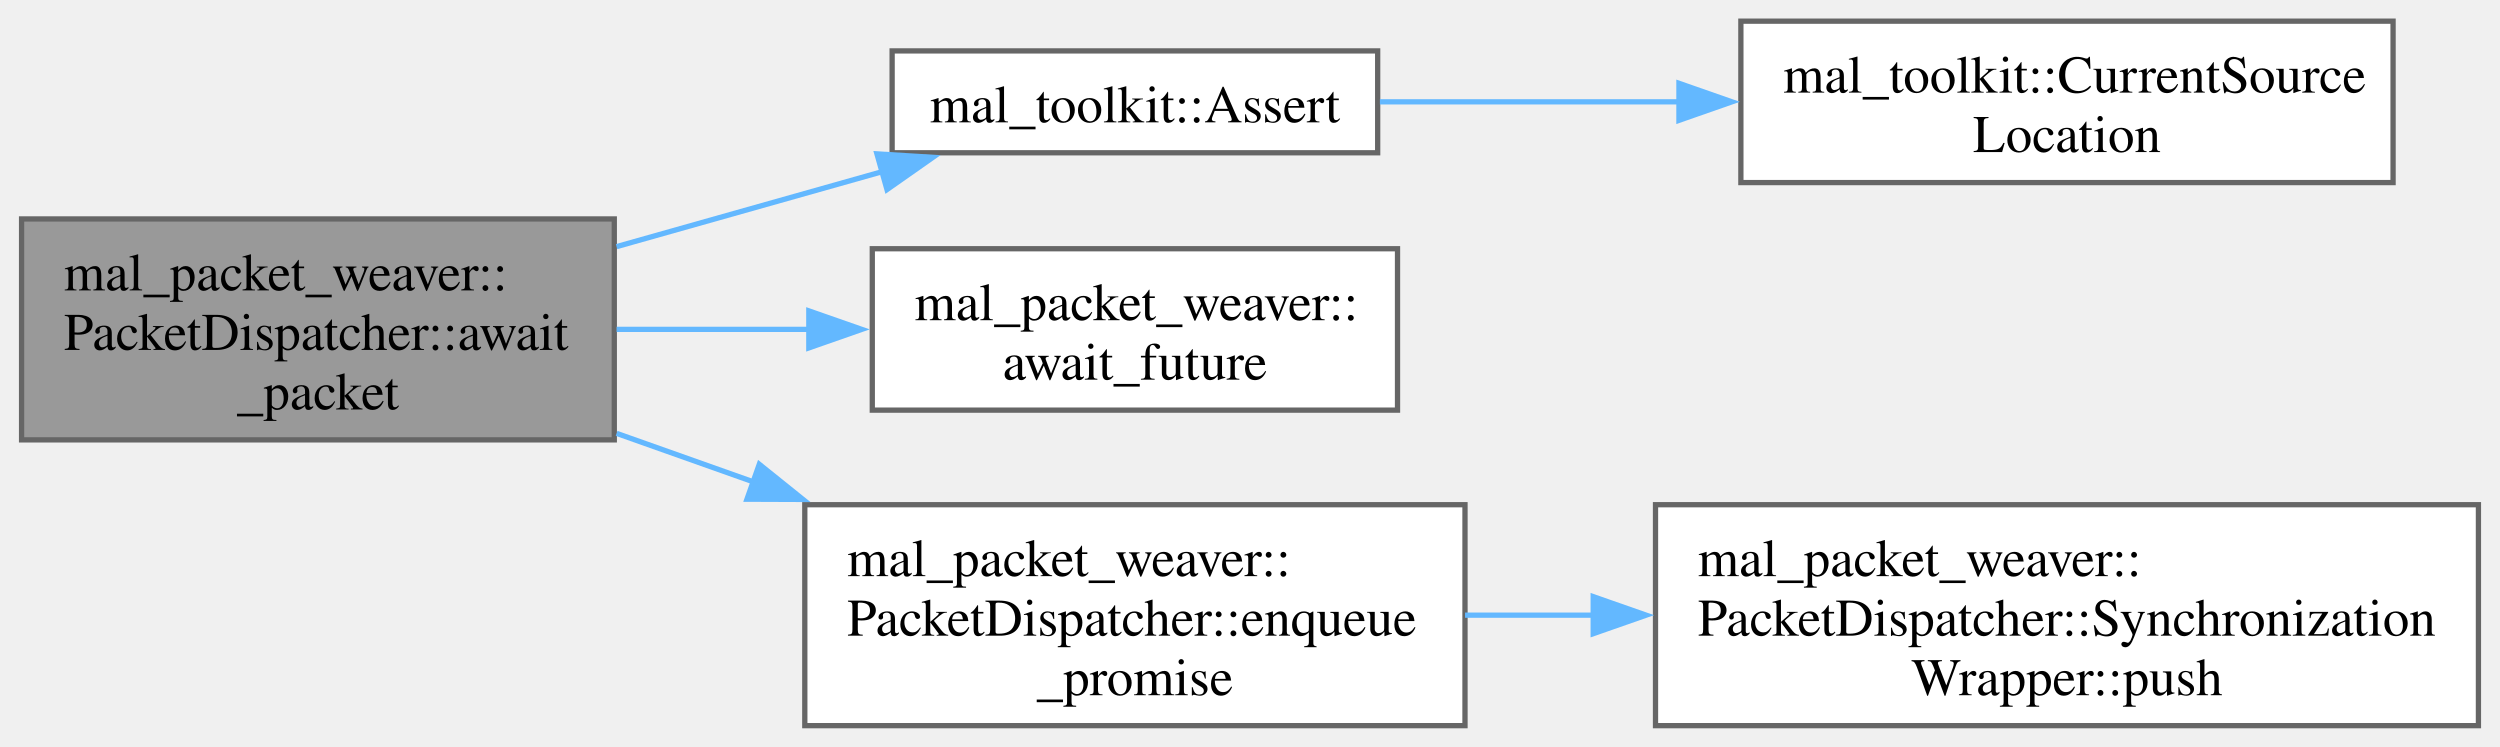
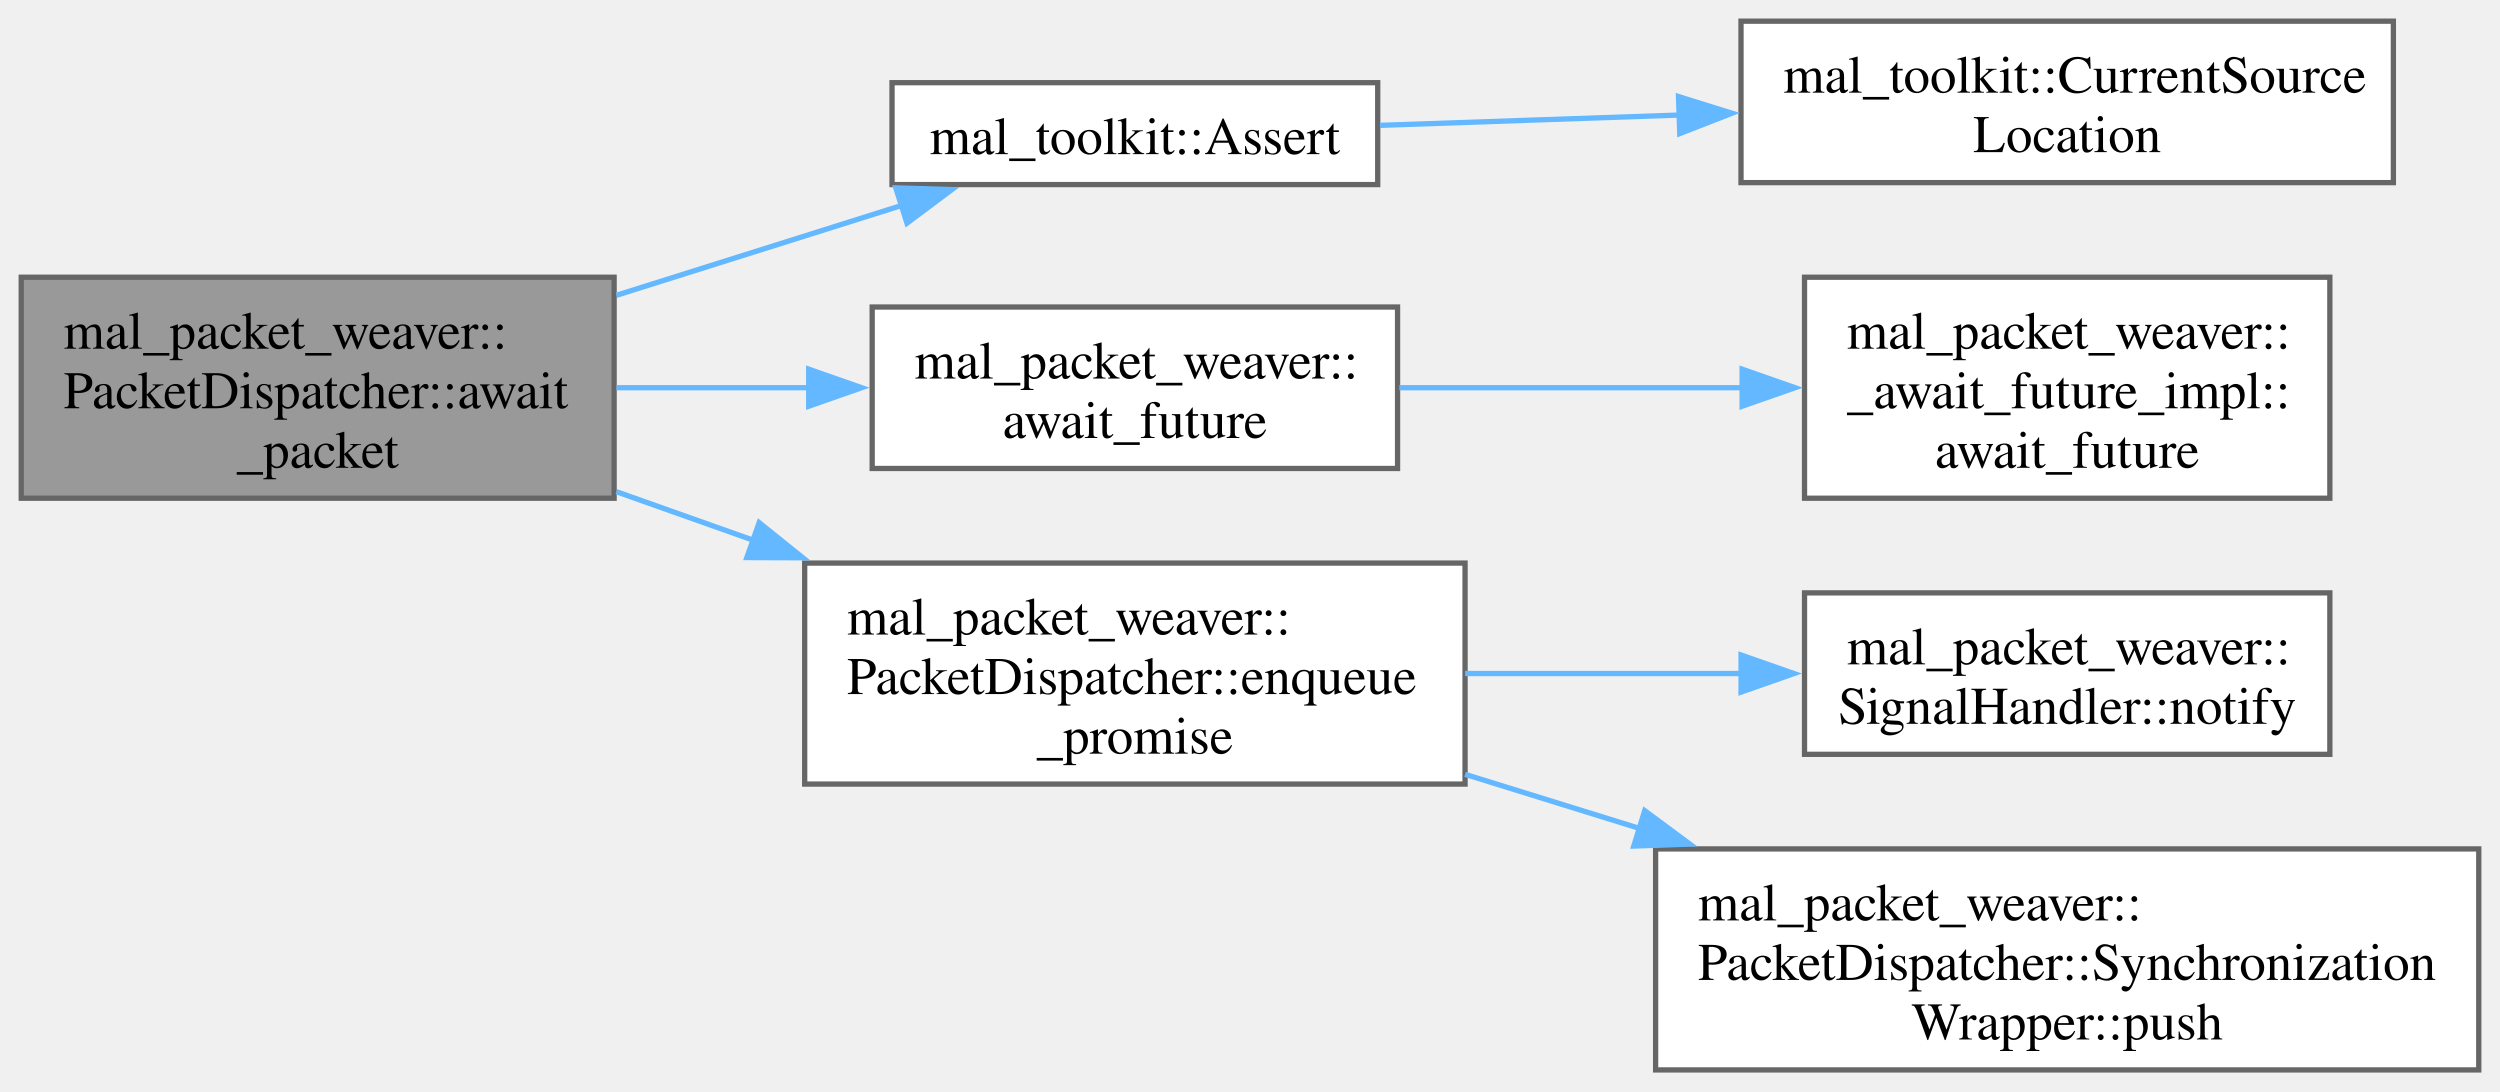
- <svg xmlns="http://www.w3.org/2000/svg" xmlns:xlink="http://www.w3.org/1999/xlink" width="472pt" height="141pt" viewBox="0.00 0.00 472.25 141.12">
-   <g id="graph0" class="graph" transform="scale(1 1) rotate(0) translate(4 137.12)">
+ <svg xmlns="http://www.w3.org/2000/svg" xmlns:xlink="http://www.w3.org/1999/xlink" width="472pt" height="206pt" viewBox="0.00 0.00 472.25 206.12">
+   <g id="graph0" class="graph" transform="scale(1 1) rotate(0) translate(4 202.12)">
    <g id="Node000001" class="node">
      <g id="a_Node000001">
        <a xlink:title="Wait until the packet is registered in the dispatch system and return as soon as possible.">
-           <polygon fill="#999999" stroke="#666666" points="112,-95.75 0,-95.75 0,-54 112,-54 112,-95.75" />
-           <text text-anchor="start" x="8" y="-82.25" font-family="Times,serif" font-size="10.00">mal_packet_weaver::</text>
-           <text text-anchor="start" x="8" y="-71" font-family="Times,serif" font-size="10.00">PacketDispatcher::await</text>
-           <text text-anchor="middle" x="56" y="-59.75" font-family="Times,serif" font-size="10.00">_packet</text>
+           <polygon fill="#999999" stroke="#666666" points="112,-149.75 0,-149.75 0,-108 112,-108 112,-149.75" />
+           <text text-anchor="start" x="8" y="-136.25" font-family="Times,serif" font-size="10.00">mal_packet_weaver::</text>
+           <text text-anchor="start" x="8" y="-125" font-family="Times,serif" font-size="10.00">PacketDispatcher::await</text>
+           <text text-anchor="middle" x="56" y="-113.75" font-family="Times,serif" font-size="10.00">_packet</text>
        </a>
      </g>
    </g>
    <g id="Node000002" class="node">
      <g id="a_Node000002">
        <a xlink:href="../../df/df5/namespacemal__toolkit.html#a1a10dbab8f9e26361eaa4af07f31713d" target="_top" xlink:title="Asserts a condition with customizable behavior based on debug mode.">
-           <polygon fill="white" stroke="#666666" points="256.25,-127.5 164.5,-127.5 164.5,-108.25 256.25,-108.25 256.25,-127.5" />
-           <text text-anchor="middle" x="210.38" y="-114" font-family="Times,serif" font-size="10.00">mal_toolkit::Assert</text>
+           <polygon fill="white" stroke="#666666" points="256.25,-186.5 164.5,-186.5 164.5,-167.25 256.25,-167.25 256.25,-186.5" />
+           <text text-anchor="middle" x="210.38" y="-173" font-family="Times,serif" font-size="10.00">mal_toolkit::Assert</text>
        </a>
      </g>
    </g>
    <g id="edge1_Node000001_Node000002" class="edge">
      <g id="a_edge1_Node000001_Node000002">
        <a xlink:title=" ">
-           <path fill="none" stroke="#63b8ff" d="M112.44,-90.52C129.04,-95.2 147.05,-100.29 163,-104.79" />
-           <polygon fill="#63b8ff" stroke="#63b8ff" points="161.63,-108.04 172.21,-107.39 163.53,-101.3 161.63,-108.04" />
+           <path fill="none" stroke="#63b8ff" d="M112.44,-146.34C130.31,-151.97 149.83,-158.12 166.64,-163.41" />
+           <polygon fill="#63b8ff" stroke="#63b8ff" points="165.21,-166.63 175.8,-166.3 167.32,-159.96 165.21,-166.63" />
        </a>
      </g>
    </g>
    <g id="Node000004" class="node">
      <g id="a_Node000004">
-         <a xlink:href="../../d6/de9/namespacemal__packet__weaver.html#af2c5029afaa161f2ddd273bc2f46d4f5" target="_top" xlink:title="Awaiting an std::future with Boost.Asio integration.">
-           <polygon fill="white" stroke="#666666" points="260,-90.12 160.75,-90.12 160.75,-59.62 260,-59.62 260,-90.12" />
-           <text text-anchor="start" x="168.75" y="-76.62" font-family="Times,serif" font-size="10.00">mal_packet_weaver::</text>
-           <text text-anchor="middle" x="210.38" y="-65.38" font-family="Times,serif" font-size="10.00">await_future</text>
+         <a xlink:href="../../d6/de9/namespacemal__packet__weaver.html#a048b2057595e400350d161d2af937f46" target="_top" xlink:title=" ">
+           <polygon fill="white" stroke="#666666" points="260,-144.12 160.75,-144.12 160.75,-113.62 260,-113.62 260,-144.12" />
+           <text text-anchor="start" x="168.75" y="-130.62" font-family="Times,serif" font-size="10.00">mal_packet_weaver::</text>
+           <text text-anchor="middle" x="210.38" y="-119.38" font-family="Times,serif" font-size="10.00">await_future</text>
        </a>
      </g>
    </g>
    <g id="edge3_Node000001_Node000004" class="edge">
      <g id="a_edge3_Node000001_Node000004">
        <a xlink:title=" ">
-           <path fill="none" stroke="#63b8ff" d="M112.44,-74.88C124.31,-74.88 136.9,-74.88 148.94,-74.88" />
-           <polygon fill="#63b8ff" stroke="#63b8ff" points="148.76,-78.38 158.76,-74.88 148.76,-71.38 148.76,-78.38" />
+           <path fill="none" stroke="#63b8ff" d="M112.44,-128.88C124.31,-128.88 136.9,-128.88 148.94,-128.88" />
+           <polygon fill="#63b8ff" stroke="#63b8ff" points="148.76,-132.38 158.76,-128.88 148.76,-125.38 148.76,-132.38" />
        </a>
      </g>
    </g>
-     <g id="Node000005" class="node">
-       <g id="a_Node000005">
+     <g id="Node000006" class="node">
+       <g id="a_Node000006">
        <a xlink:href="../../d4/d61/classmal__packet__weaver_1_1_packet_dispatcher.html#af4ee0a486c569b7e413cb5740b5625de" target="_top" xlink:title="Enqueues a promise associated with a packet.">
-           <polygon fill="white" stroke="#666666" points="272.75,-41.75 148,-41.75 148,0 272.75,0 272.75,-41.75" />
-           <text text-anchor="start" x="156" y="-28.25" font-family="Times,serif" font-size="10.00">mal_packet_weaver::</text>
-           <text text-anchor="start" x="156" y="-17" font-family="Times,serif" font-size="10.00">PacketDispatcher::enqueue</text>
-           <text text-anchor="middle" x="210.38" y="-5.75" font-family="Times,serif" font-size="10.00">_promise</text>
+           <polygon fill="white" stroke="#666666" points="272.75,-95.75 148,-95.75 148,-54 272.75,-54 272.75,-95.75" />
+           <text text-anchor="start" x="156" y="-82.25" font-family="Times,serif" font-size="10.00">mal_packet_weaver::</text>
+           <text text-anchor="start" x="156" y="-71" font-family="Times,serif" font-size="10.00">PacketDispatcher::enqueue</text>
+           <text text-anchor="middle" x="210.38" y="-59.75" font-family="Times,serif" font-size="10.00">_promise</text>
        </a>
      </g>
    </g>
-     <g id="edge4_Node000001_Node000005" class="edge">
-       <g id="a_edge4_Node000001_Node000005">
+     <g id="edge5_Node000001_Node000006" class="edge">
+       <g id="a_edge5_Node000001_Node000006">
        <a xlink:title=" ">
-           <path fill="none" stroke="#63b8ff" d="M112.44,-55.23C120.91,-52.23 129.75,-49.09 138.5,-45.99" />
-           <polygon fill="#63b8ff" stroke="#63b8ff" points="139.4,-49.39 147.66,-42.75 137.07,-42.79 139.4,-49.39" />
+           <path fill="none" stroke="#63b8ff" d="M112.44,-109.23C120.91,-106.23 129.75,-103.09 138.5,-99.99" />
+           <polygon fill="#63b8ff" stroke="#63b8ff" points="139.4,-103.39 147.66,-96.75 137.07,-96.79 139.4,-103.39" />
        </a>
      </g>
    </g>
    <g id="Node000003" class="node">
      <g id="a_Node000003">
        <a xlink:href="../../df/df5/namespacemal__toolkit.html#a27bf9441da264c7f90650042e9e30f40" target="_top" xlink:title="Returns an empty string representing the current source location.">
-           <polygon fill="white" stroke="#666666" points="448.12,-133.12 324.88,-133.12 324.88,-102.62 448.12,-102.62 448.12,-133.12" />
-           <text text-anchor="start" x="332.88" y="-119.62" font-family="Times,serif" font-size="10.00">mal_toolkit::CurrentSource</text>
-           <text text-anchor="middle" x="386.5" y="-108.38" font-family="Times,serif" font-size="10.00">Location</text>
+           <polygon fill="white" stroke="#666666" points="448.12,-198.12 324.88,-198.12 324.88,-167.62 448.12,-167.62 448.12,-198.12" />
+           <text text-anchor="start" x="332.88" y="-184.62" font-family="Times,serif" font-size="10.00">mal_toolkit::CurrentSource</text>
+           <text text-anchor="middle" x="386.5" y="-173.38" font-family="Times,serif" font-size="10.00">Location</text>
        </a>
      </g>
    </g>
    <g id="edge2_Node000002_Node000003" class="edge">
      <g id="a_edge2_Node000002_Node000003">
        <a xlink:title=" ">
-           <path fill="none" stroke="#63b8ff" d="M256.67,-117.88C273.94,-117.88 294.09,-117.88 313.25,-117.88" />
-           <polygon fill="#63b8ff" stroke="#63b8ff" points="313.18,-121.38 323.18,-117.88 313.18,-114.38 313.18,-121.38" />
+           <path fill="none" stroke="#63b8ff" d="M256.67,-178.44C273.94,-179.03 294.09,-179.73 313.25,-180.39" />
+           <polygon fill="#63b8ff" stroke="#63b8ff" points="313.07,-183.88 323.18,-180.73 313.31,-176.89 313.07,-183.88" />
        </a>
      </g>
    </g>
-     <g id="Node000006" class="node">
-       <g id="a_Node000006">
+     <g id="Node000005" class="node">
+       <g id="a_Node000005">
+         <a xlink:href="../../da/d0f/namespacemal__packet__weaver_1_1__await__future__impl.html#a0661b6f06a975407cd625df02d1be6e1" target="_top" xlink:title=" ">
+           <polygon fill="white" stroke="#666666" points="436.12,-149.75 336.88,-149.75 336.88,-108 436.12,-108 436.12,-149.75" />
+           <text text-anchor="start" x="344.88" y="-136.25" font-family="Times,serif" font-size="10.00">mal_packet_weaver::</text>
+           <text text-anchor="start" x="344.88" y="-125" font-family="Times,serif" font-size="10.00">_await_future_impl::</text>
+           <text text-anchor="middle" x="386.5" y="-113.75" font-family="Times,serif" font-size="10.00">await_future</text>
+         </a>
+       </g>
+     </g>
+     <g id="edge4_Node000004_Node000005" class="edge">
+       <g id="a_edge4_Node000004_Node000005">
+         <a xlink:title=" ">
+           <path fill="none" stroke="#63b8ff" d="M260.34,-128.88C280.46,-128.88 303.95,-128.88 325.12,-128.88" />
+           <polygon fill="#63b8ff" stroke="#63b8ff" points="325.09,-132.38 335.09,-128.88 325.09,-125.38 325.09,-132.38" />
+         </a>
+       </g>
+     </g>
+     <g id="Node000007" class="node">
+       <g id="a_Node000007">
+         <a xlink:href="../../dc/db6/classmal__packet__weaver_1_1_signal_handler.html#a033b6d259bc7ea46ba66dc0e13d0908d" target="_top" xlink:title=" ">
+           <polygon fill="white" stroke="#666666" points="436.12,-90.12 336.88,-90.12 336.88,-59.62 436.12,-59.62 436.12,-90.12" />
+           <text text-anchor="start" x="344.88" y="-76.62" font-family="Times,serif" font-size="10.00">mal_packet_weaver::</text>
+           <text text-anchor="middle" x="386.5" y="-65.38" font-family="Times,serif" font-size="10.00">SignalHandler::notify</text>
+         </a>
+       </g>
+     </g>
+     <g id="edge6_Node000006_Node000007" class="edge">
+       <g id="a_edge6_Node000006_Node000007">
+         <a xlink:title=" ">
+           <path fill="none" stroke="#63b8ff" d="M272.76,-74.88C289.71,-74.88 308.08,-74.88 324.98,-74.88" />
+           <polygon fill="#63b8ff" stroke="#63b8ff" points="324.89,-78.38 334.89,-74.88 324.89,-71.38 324.89,-78.38" />
+         </a>
+       </g>
+     </g>
+     <g id="Node000008" class="node">
+       <g id="a_Node000008">
        <a xlink:href="../../d5/d60/classmal__packet__weaver_1_1_packet_dispatcher_1_1_synchronization_wrapper.html#a8008ca251a628a0a8b205b4fae4e42e5" target="_top" xlink:title="Pushes a value into the queue for asynchronous processing.">
          <polygon fill="white" stroke="#666666" points="464.25,-41.75 308.75,-41.75 308.75,0 464.25,0 464.25,-41.75" />
          <text text-anchor="start" x="316.75" y="-28.25" font-family="Times,serif" font-size="10.00">mal_packet_weaver::</text>
          <text text-anchor="start" x="316.75" y="-17" font-family="Times,serif" font-size="10.00">PacketDispatcher::Synchronization</text>
          <text text-anchor="middle" x="386.5" y="-5.75" font-family="Times,serif" font-size="10.00">Wrapper::push</text>
        </a>
      </g>
    </g>
-     <g id="edge5_Node000005_Node000006" class="edge">
-       <g id="a_edge5_Node000005_Node000006">
+     <g id="edge7_Node000006_Node000008" class="edge">
+       <g id="a_edge7_Node000006_Node000008">
        <a xlink:title=" ">
-           <path fill="none" stroke="#63b8ff" d="M272.76,-20.88C280.71,-20.88 288.96,-20.88 297.24,-20.88" />
-           <polygon fill="#63b8ff" stroke="#63b8ff" points="296.98,-24.38 306.98,-20.88 296.98,-17.38 296.98,-24.38" />
+           <path fill="none" stroke="#63b8ff" d="M272.76,-55.84C283.41,-52.53 294.62,-49.06 305.68,-45.63" />
+           <polygon fill="#63b8ff" stroke="#63b8ff" points="306.69,-48.98 315.21,-42.67 304.62,-42.29 306.69,-48.98" />
        </a>
      </g>
    </g>
  </g>
</svg>
